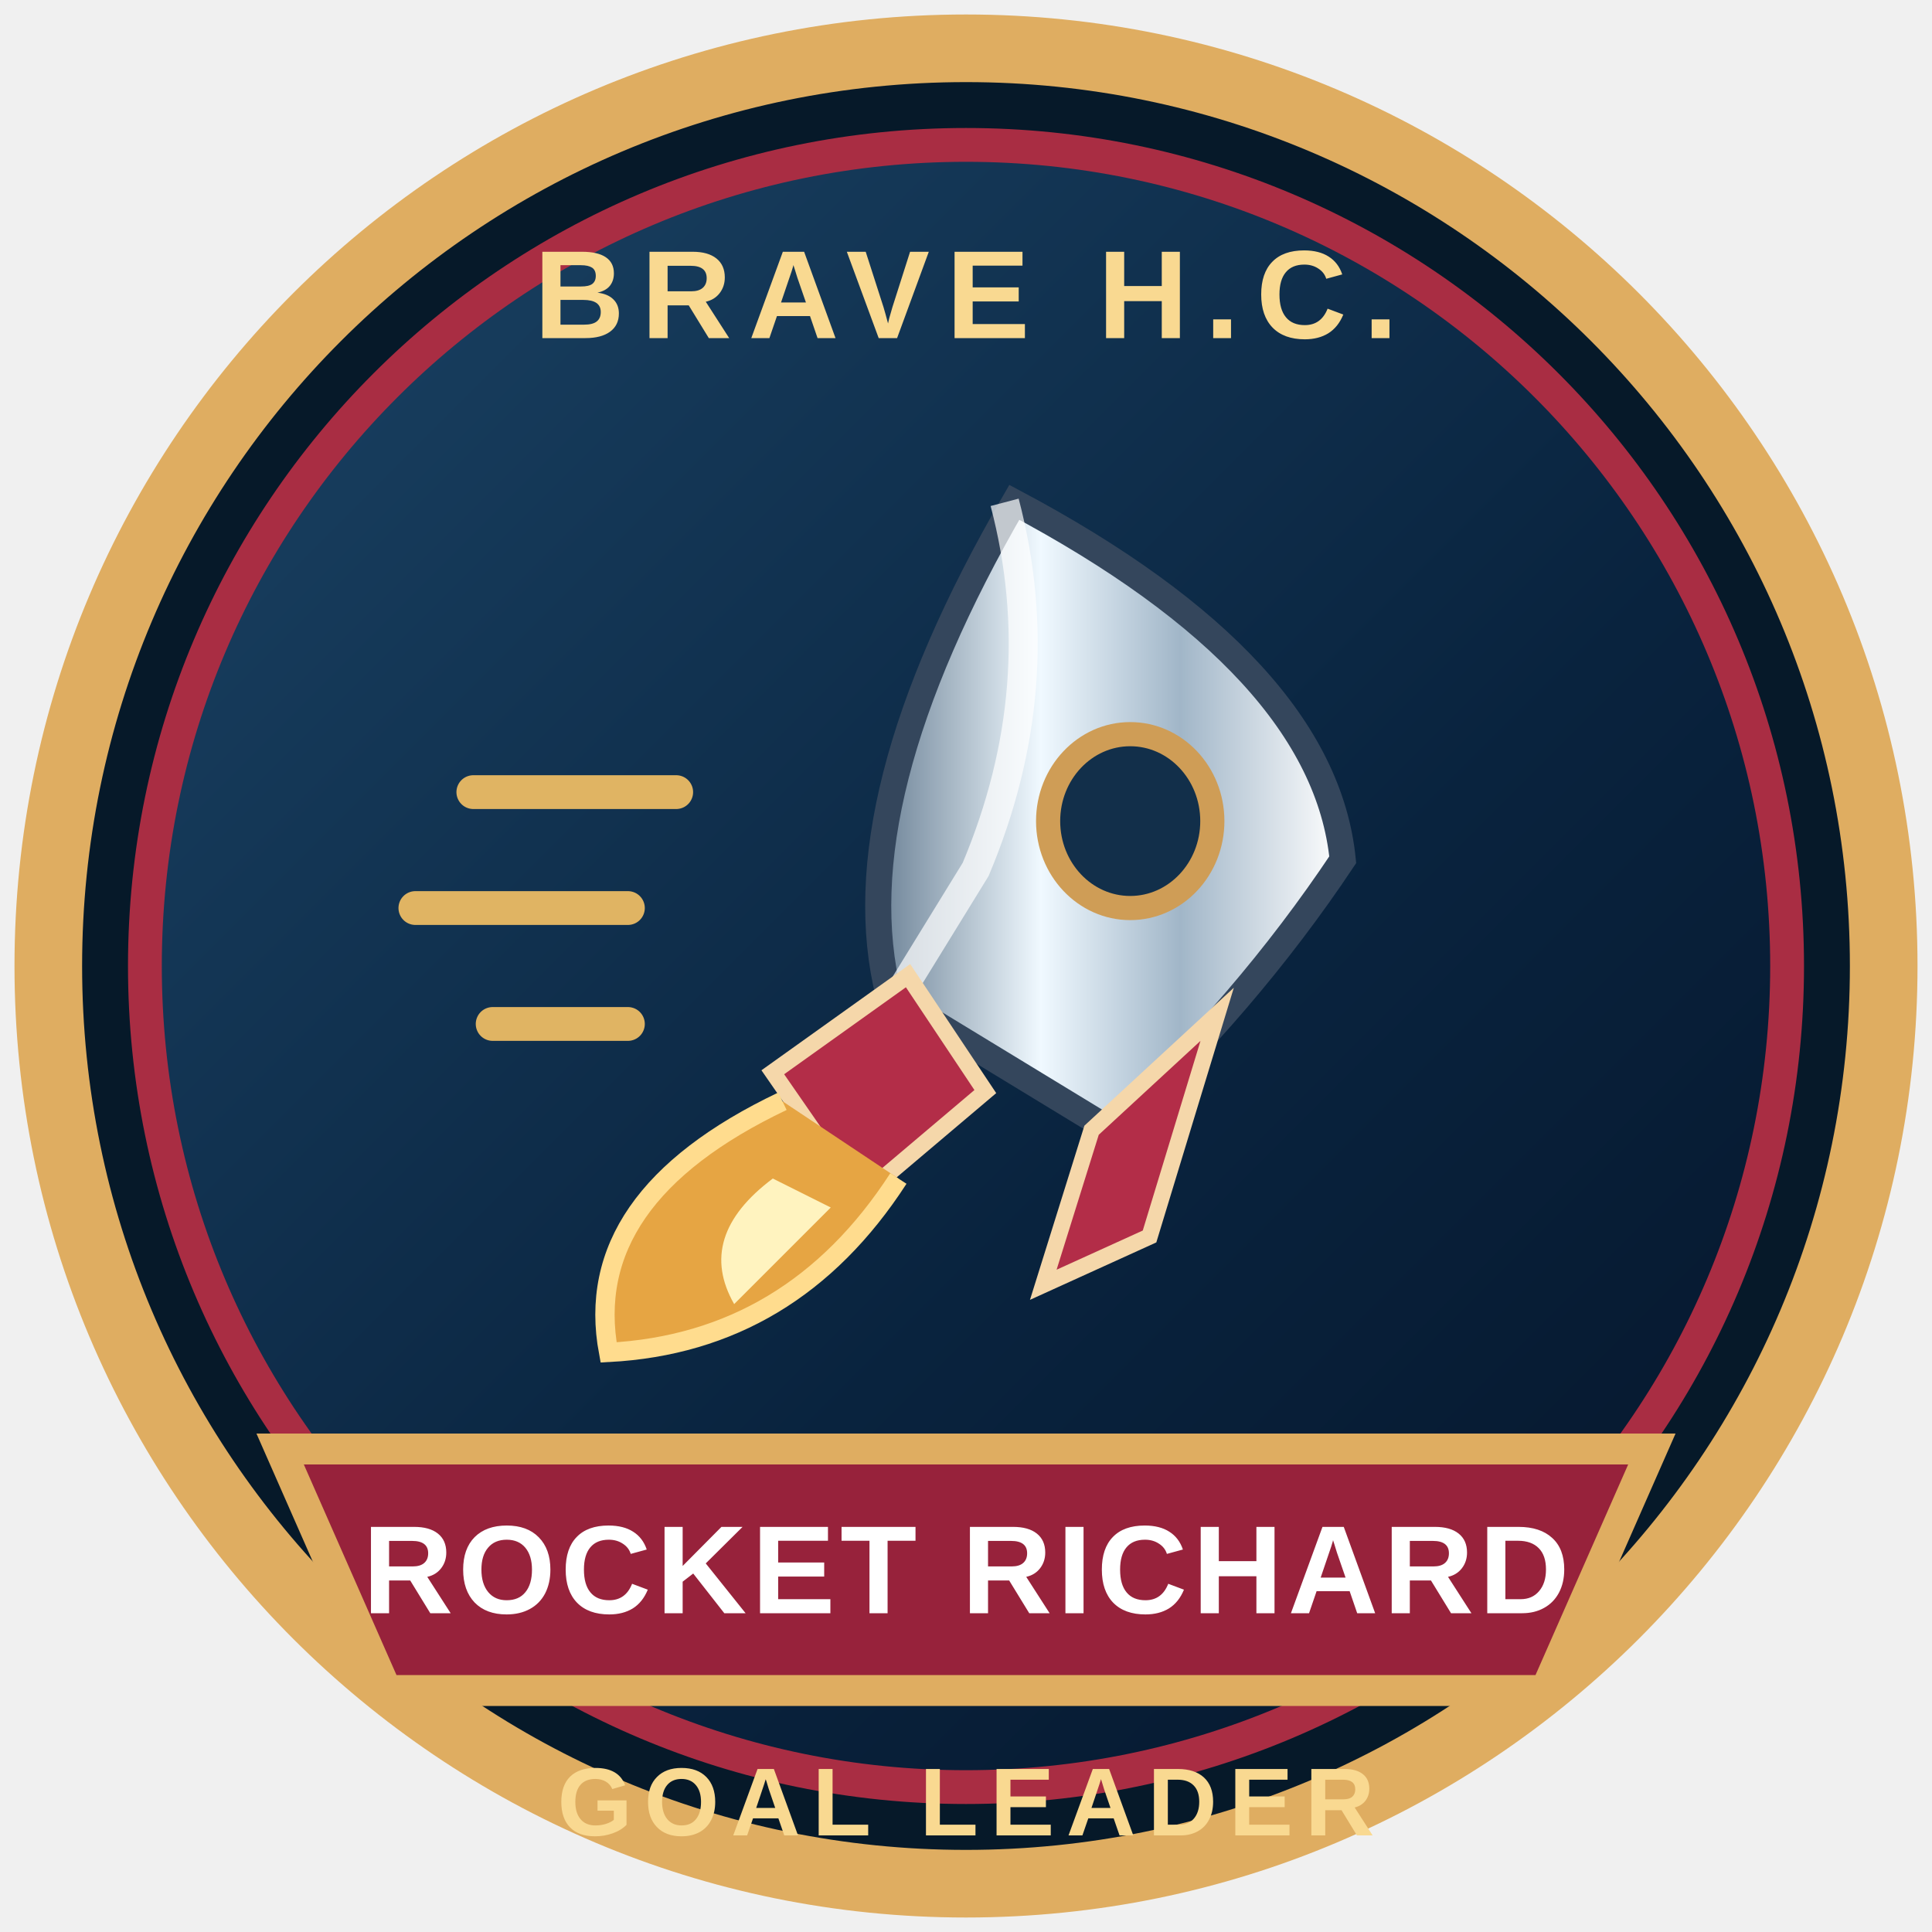
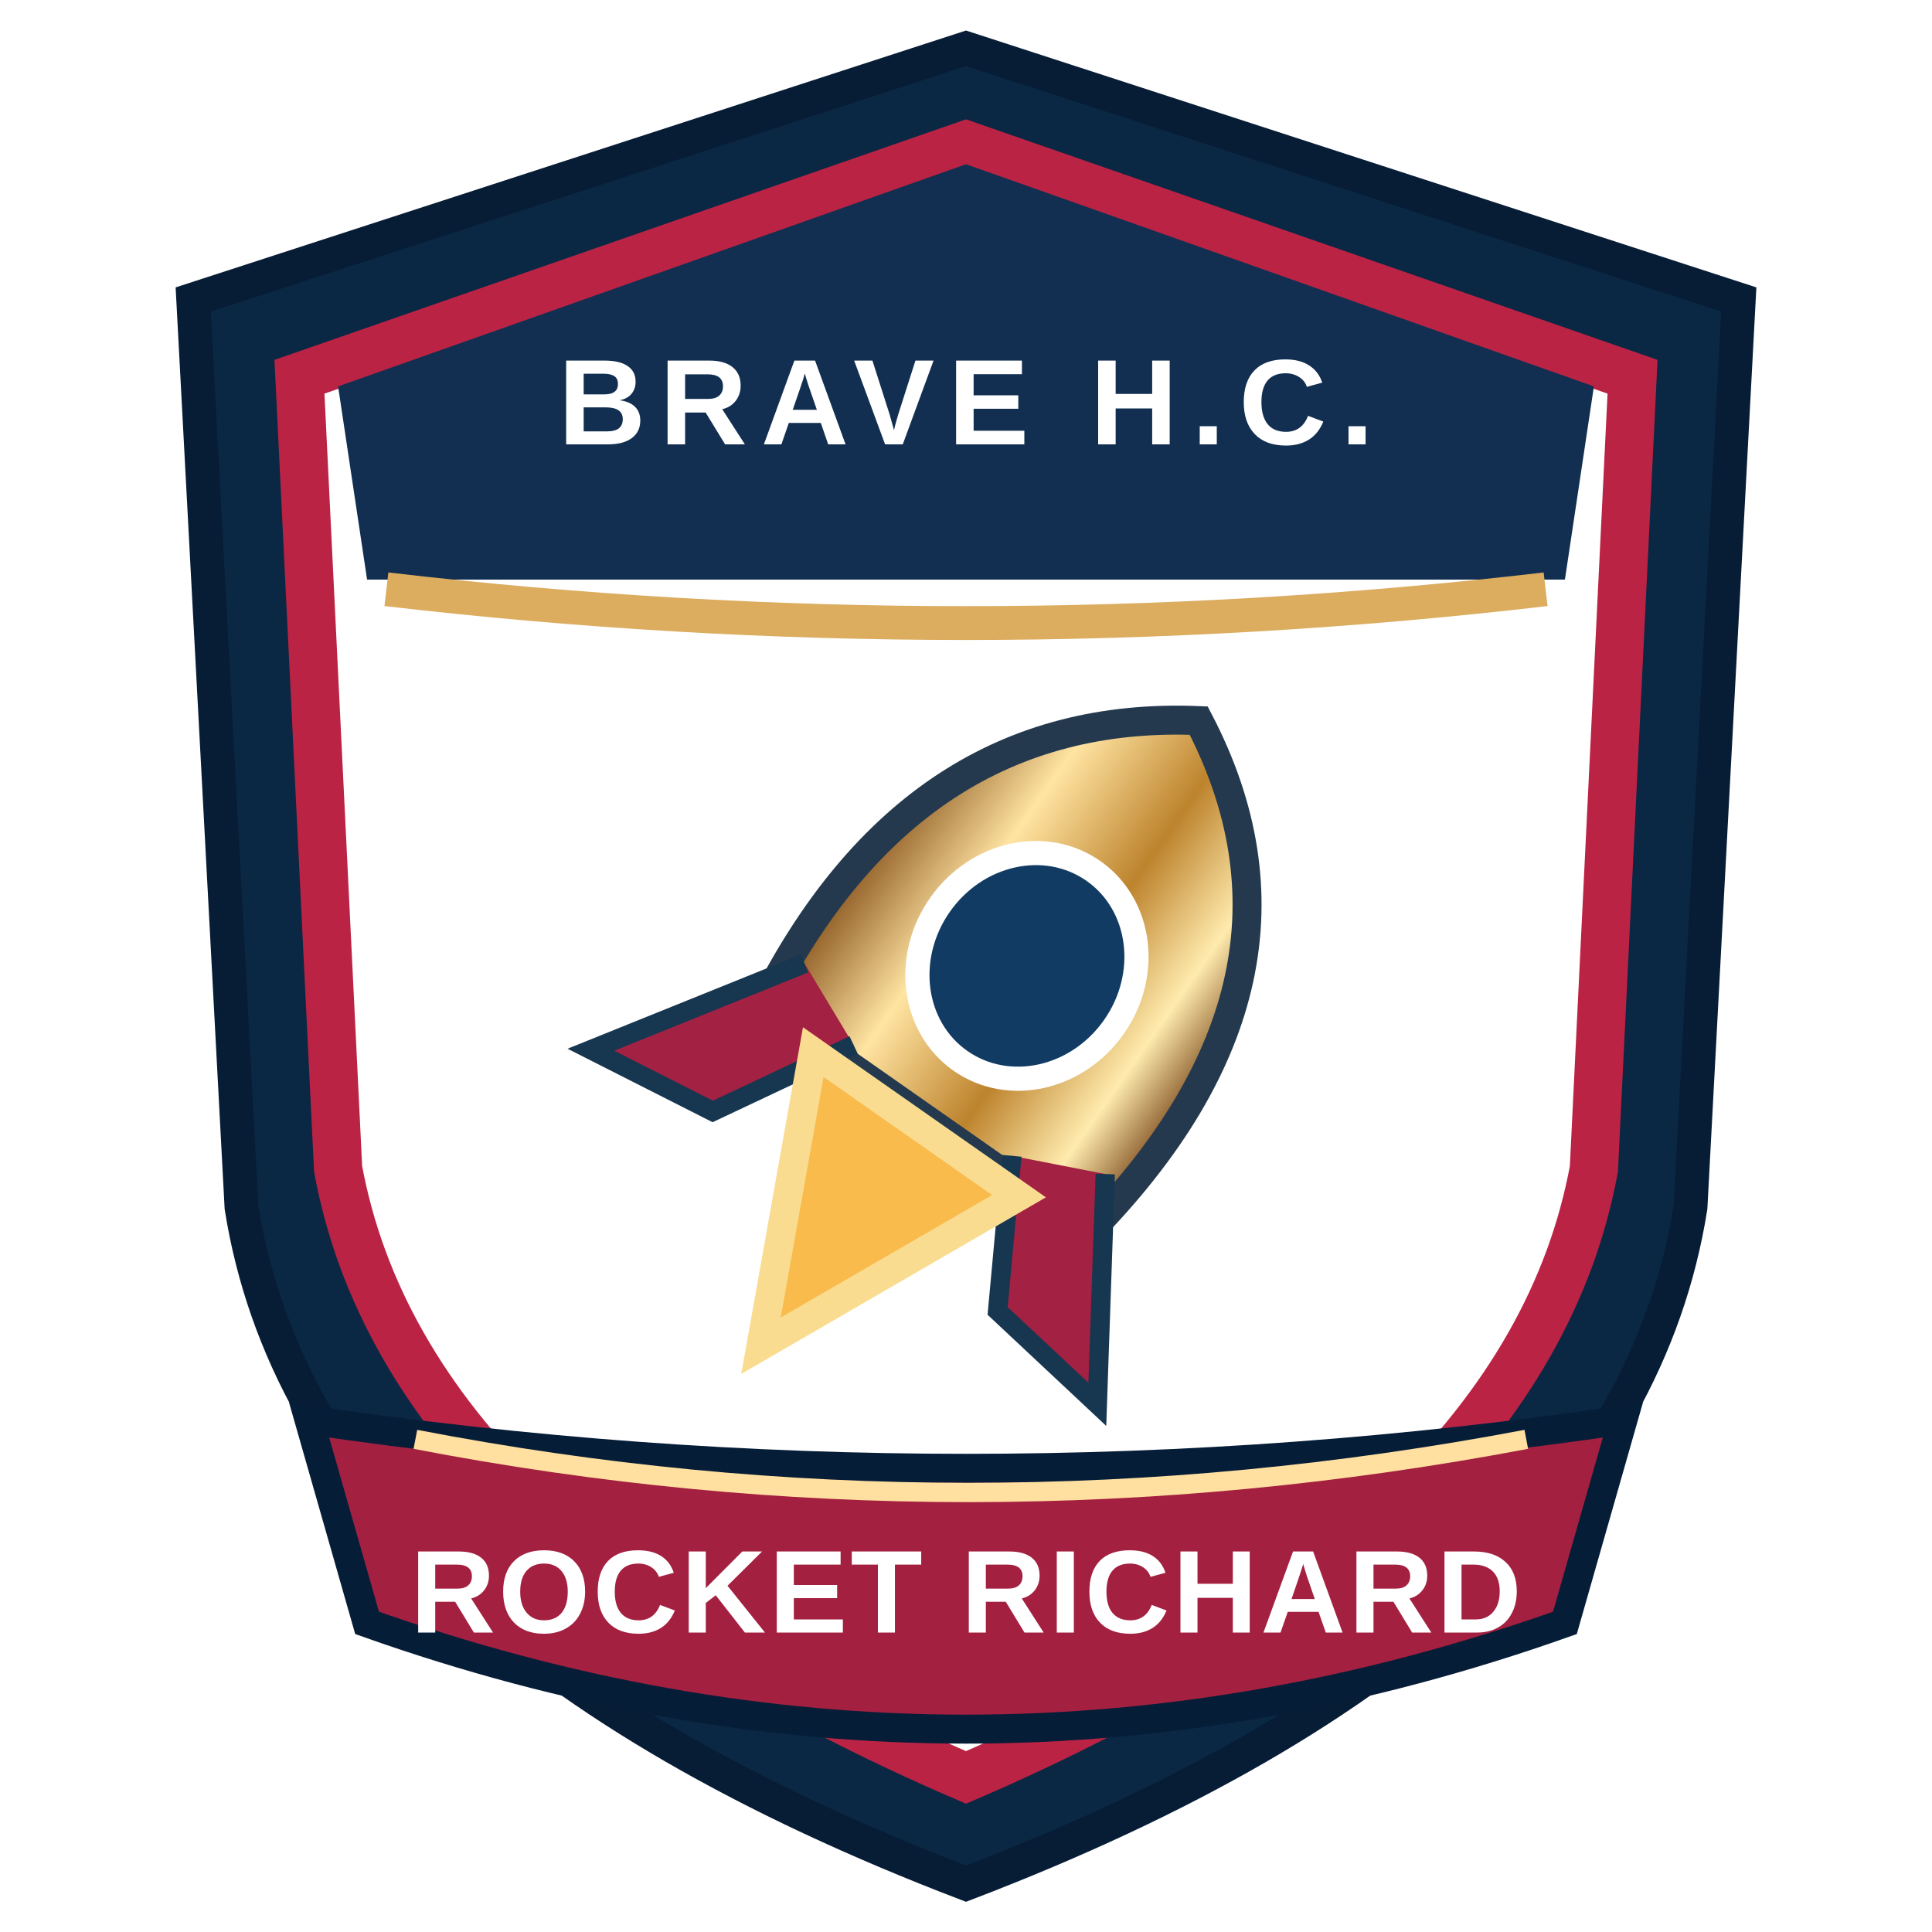
<svg xmlns="http://www.w3.org/2000/svg" viewBox="0 0 200 200" width="200" height="200">
  <defs>
-     <linearGradient id="navy" x1="0" y1="0" x2="1" y2="1">
-       <stop stop-color="#1b4466" />
-       <stop offset=".6" stop-color="#09233e" />
-       <stop offset="1" stop-color="#05152a" />
+     <linearGradient id="silver" x1="0" x2="1">
+       <stop stop-color="#637f99" />
+       <stop offset=".24" stop-color="#f8ffff" />
+       <stop offset=".53" stop-color="#9babbb" />
+       <stop offset=".77" stop-color="#fff" />
+       <stop offset="1" stop-color="#50677c" />
    </linearGradient>
-     <linearGradient id="gold" x1="0" x2=".8" y1="0" y2="1">
-       <stop stop-color="#fff1b5" />
-       <stop offset=".45" stop-color="#d09d51" />
-       <stop offset="1" stop-color="#785328" />
-     </linearGradient>
-     <linearGradient id="steel" x1="0" y1="0" x2="1" y2="0">
-       <stop stop-color="#6c8296" />
-       <stop offset=".35" stop-color="#f0f9ff" />
-       <stop offset=".65" stop-color="#a1b6c8" />
-       <stop offset="1" stop-color="#fff" />
+     <linearGradient id="gold" x1="0" x2="1">
+       <stop stop-color="#8a561f" />
+       <stop offset=".28" stop-color="#ffe4a2" />
+       <stop offset=".58" stop-color="#bd832d" />
+       <stop offset=".83" stop-color="#ffebae" />
+       <stop offset="1" stop-color="#805021" />
    </linearGradient>
  </defs>
-   <circle cx="100" cy="100" r="95" fill="#061929" stroke="#dfad61" stroke-width="7" />
-   <circle cx="100" cy="100" r="85" fill="url(#navy)" stroke="#a92d43" stroke-width="3.5" />
-   <text x="100" y="35" text-anchor="middle" font-family="Arial,sans-serif" font-size="13" font-weight="900" letter-spacing="1.7" fill="#f9d991">BRAVE H.C.</text>
-   <g transform="translate(0,-2)">
-     <path d="M105 54 Q137 71 139 91 Q129 106 115 119 L92 105 Q87 85 105 54 Z" fill="url(#steel)" stroke="#34465c" stroke-width="2.7" />
-     <path d="M104 54 Q109 73 101 92 L93 105" fill="none" stroke="#ffffff" stroke-width="3" opacity=".7" />
-     <ellipse cx="117" cy="87" rx="8.5" ry="9" fill="#122f4a" stroke="#cf9d56" stroke-width="2.5" />
-     <path d="M94 103 L80 113 L89 126 L102 115 Z M113 119 L108 135 L119 130 L126 107 Z" fill="#b32d48" stroke="#f5d7aa" stroke-width="1.7" />
-     <path d="M81 116 Q60 126 63 142 Q82 141 93 124" fill="#e6a543" stroke="#ffdc8e" stroke-width="2" />
-     <path d="M80 124 Q72 130 76 137 L86 127" fill="#fff3bf" />
-     <path d="M70 84 L49 84 M65 96 L43 96 M65 108 L51 108" stroke="#e0b463" stroke-width="3.5" stroke-linecap="round" />
+   <rect width="200" height="200" fill="#ffffff" />
+   <path d="M100 5 L180 31 L175 125 Q168 169 100 195 Q32 169 25 125 L20 31 Z" fill="#0a2744" stroke="#071c35" stroke-width="3.5" />
+   <path d="M100 15 L169 39 L165 121 Q158 159 100 184 Q42 159 35 121 L31 39 Z" fill="#ffffff" stroke="#bb2344" stroke-width="5" />
+   <path d="M35 40 L100 17 L165 40 L162 60 L38 60 Z" fill="#122f51" />
+   <text x="100" y="46" font-family="Arial,sans-serif" font-size="12.6" font-weight="900" letter-spacing="1.4" text-anchor="middle" fill="#fff">BRAVE H.C.</text>
+   <path d="M40 61 Q100 68 160 61" stroke="#dcac5f" stroke-width="3.5" fill="none" />
+   <g transform="rotate(35 100 109)">
+     <path d="M100 67 Q127 81 121 117 L80 117 Q75 83 100 67 Z" fill="url(#gold)" stroke="#24394e" stroke-width="3" />
+     <ellipse cx="100" cy="98" rx="11" ry="12" fill="#123b63" stroke="#ffffff" stroke-width="2.5" />
+     <path d="M81 111 L68 131 L82 129 L90 115 M119 111 L132 131 L118 129 L110 115" fill="#a32142" stroke="#173650" stroke-width="2" />
+     <path d="M87 118 L113 118 L100 146 Z" fill="#f8bb4c" stroke="#fadc91" stroke-width="3" />
  </g>
-   <path d="M29 150 L171 150 L160 175 L40 175 Z" fill="#97223b" stroke="#dfad61" stroke-width="3.2" />
-   <text x="100" y="167" font-family="Arial,sans-serif" font-size="13" font-weight="900" letter-spacing=".5" text-anchor="middle" fill="#ffffff">ROCKET RICHARD</text>
-   <text x="100" y="190" font-family="Arial,sans-serif" font-size="10" font-weight="800" letter-spacing="1.2" text-anchor="middle" fill="#f9d991">GOAL LEADER</text>
+   <path d="M32 147 Q100 157 168 147 L162 168 Q100 190 38 168 Z" fill="#a42040" stroke="#061d38" stroke-width="3" />
+   <path d="M43 149 Q100 160 158 149" fill="none" stroke="#ffe0a0" stroke-width="2" />
+   <text x="100" y="169" text-anchor="middle" font-family="Arial,sans-serif" font-size="12.2" font-weight="900" fill="#fff" stroke="none" stroke-width="0" paint-order="stroke" letter-spacing=".3">ROCKET RICHARD</text>
</svg>
